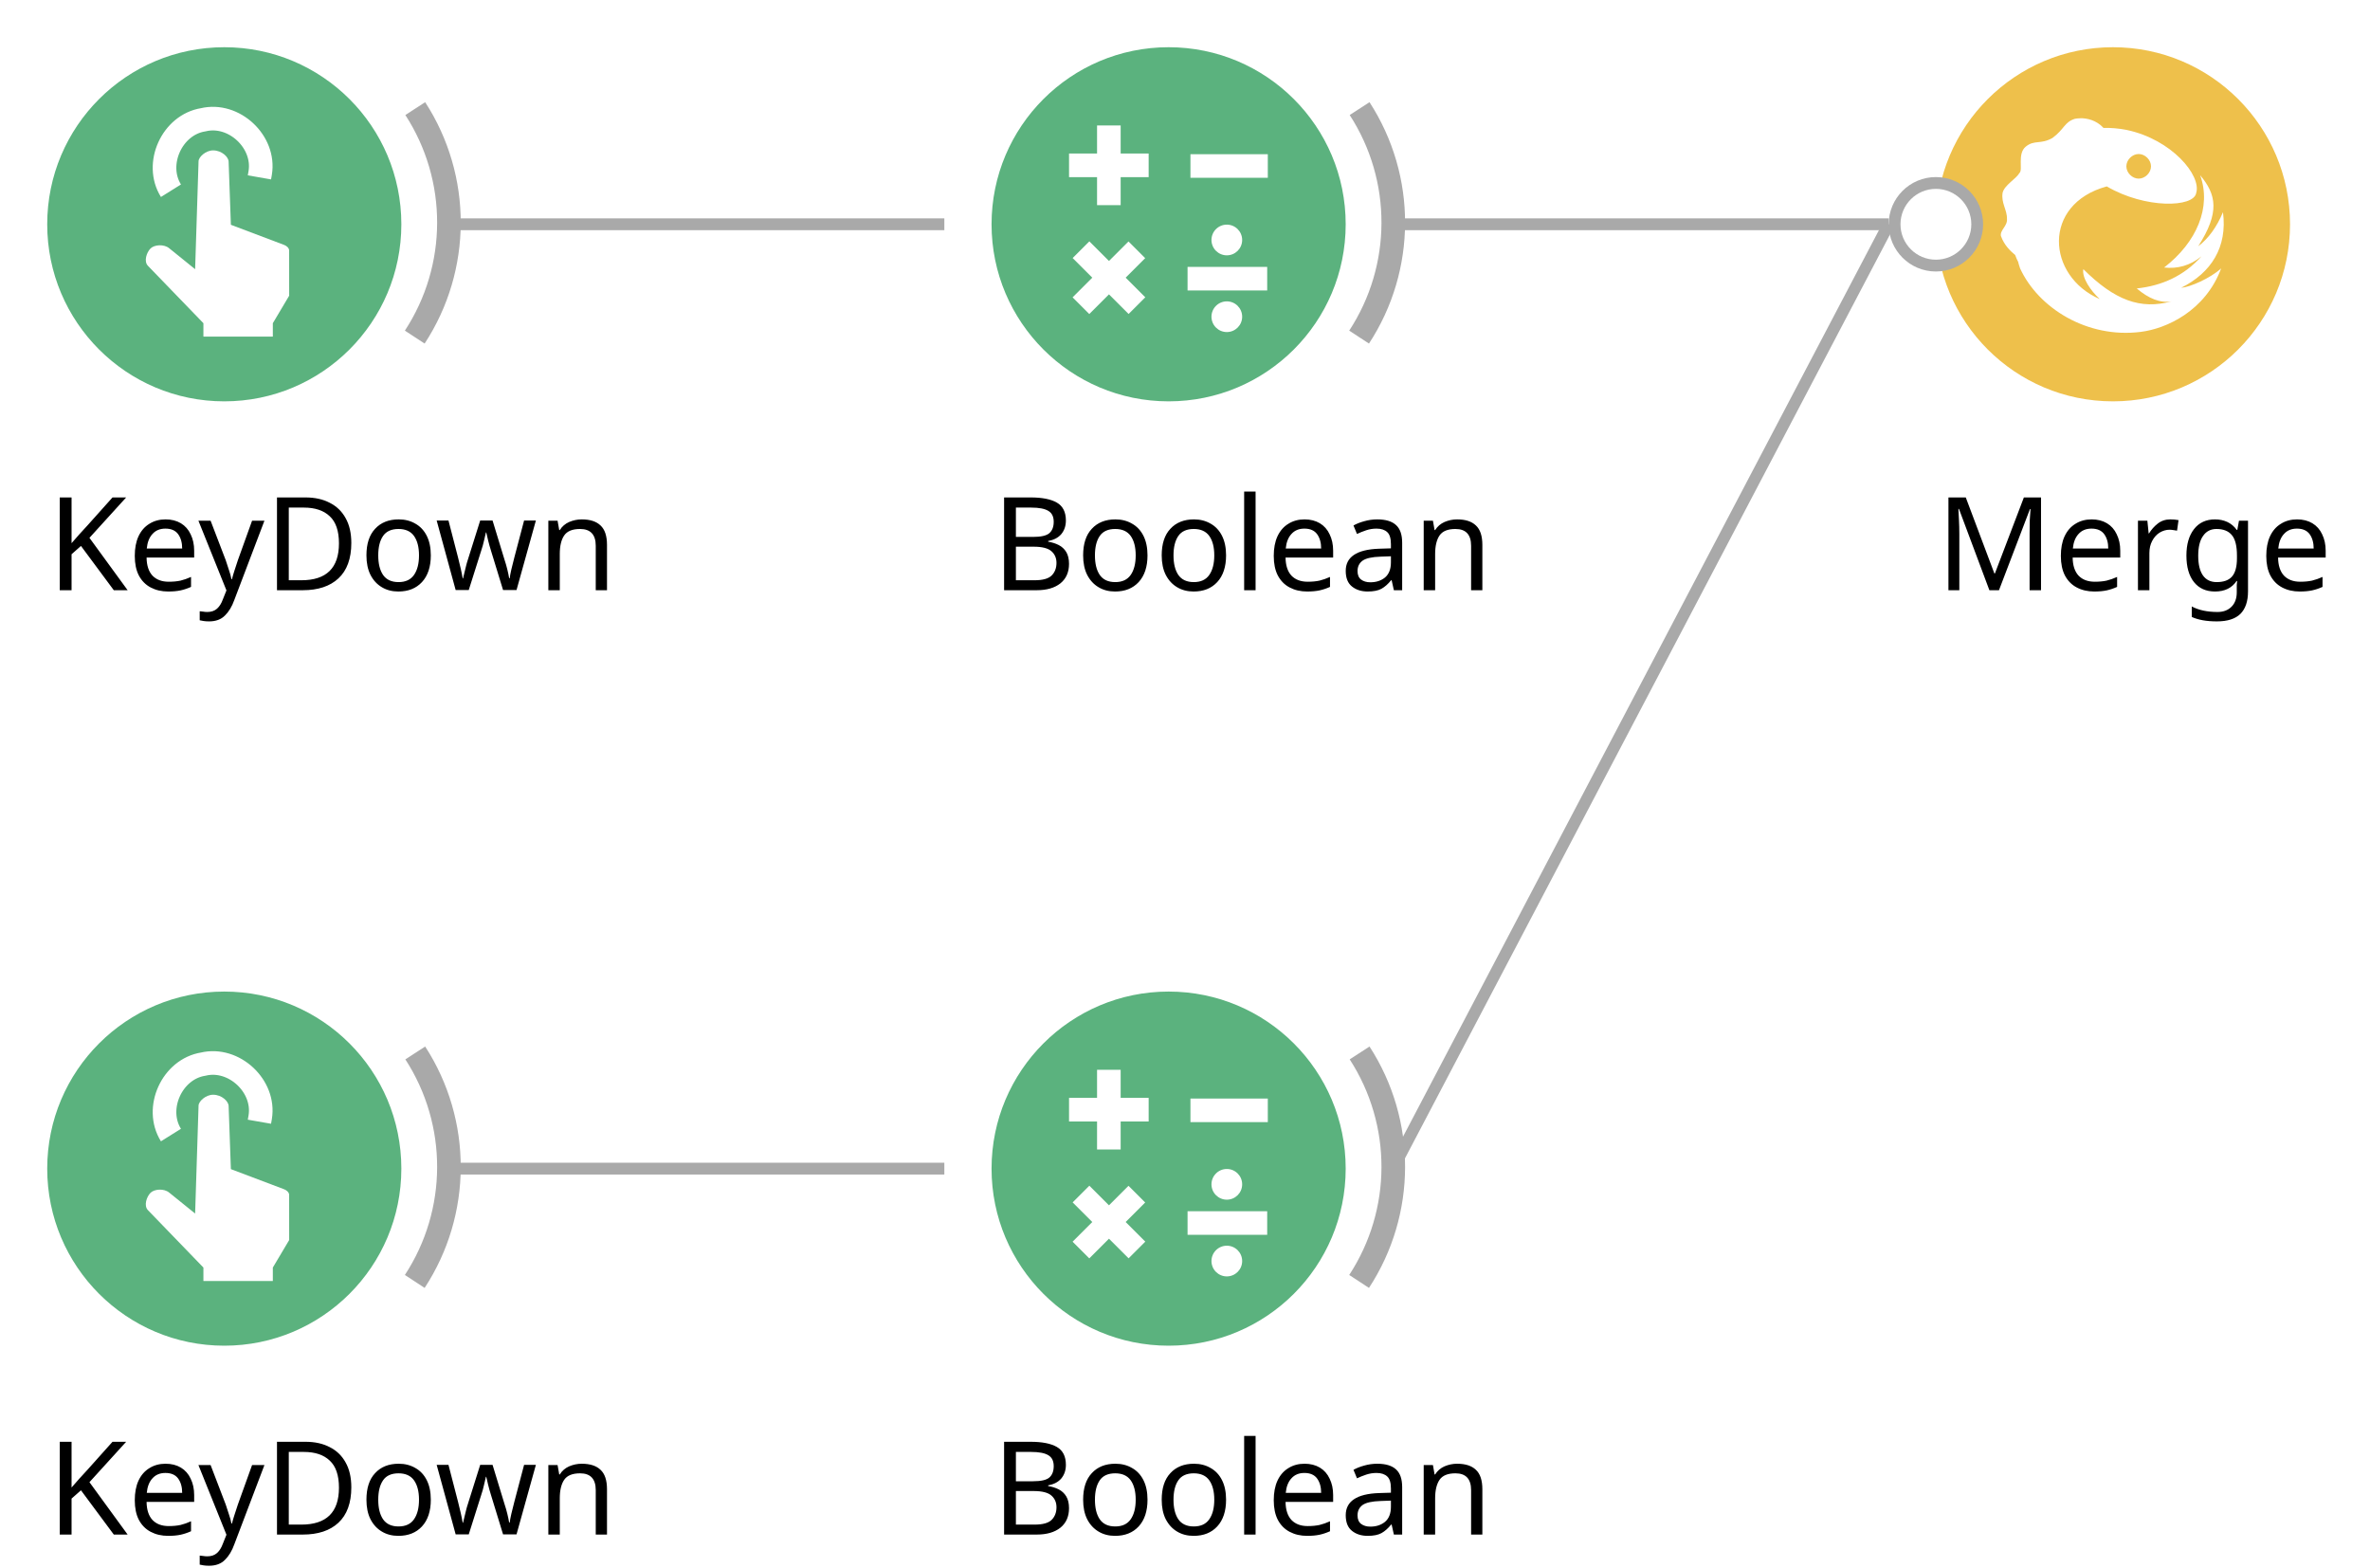
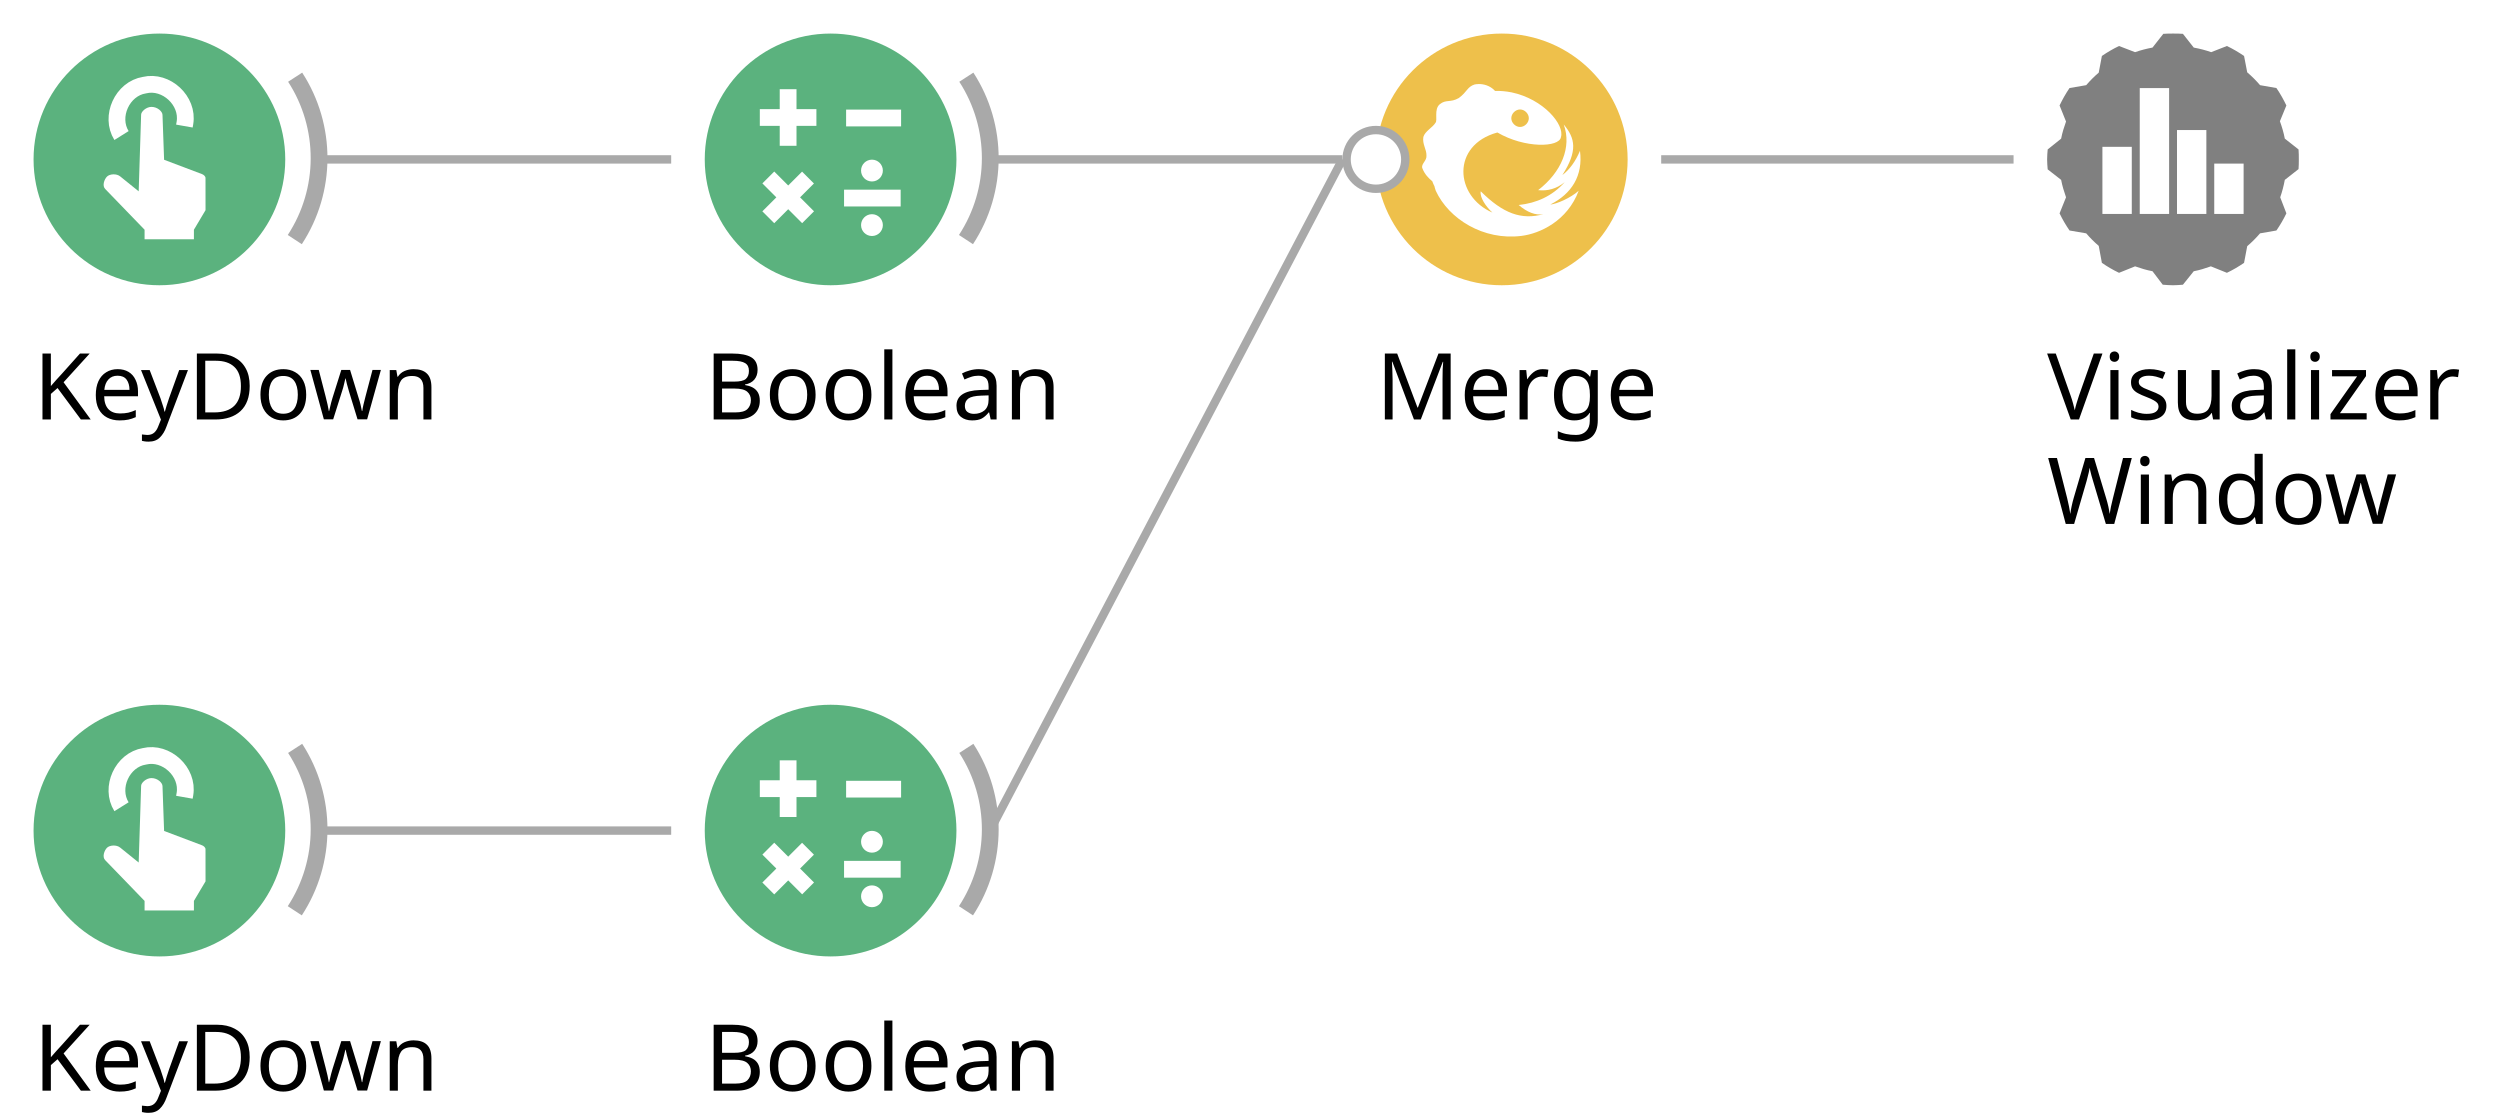
- <svg xmlns="http://www.w3.org/2000/svg" width="200.775" height="132.825" id="SvgGdi_output">
+ <svg xmlns="http://www.w3.org/2000/svg" width="297.979" height="132.825" id="SvgGdi_output">
  <style>text { fill: #000; } @media (prefers-color-scheme: dark) { text { fill: #eee; } }</style>
  <rect id="background" height="100.00%" style="fill:none;" width="100.00%" y="0.00" x="0.00" />
  <g style="shape-rendering:auto;" id="root_group">
-     <line y1="19.00" style="stroke:rgb(169,169,169);fill:none;stroke-linecap:butt;stroke-miterlimit:9;opacity:1;stroke-width:1;stroke-linejoin:miter;" id="2" x2="160.00" y2="19.00" x1="118.00" />
-     <line y1="99.00" style="stroke:rgb(169,169,169);fill:none;stroke-linecap:butt;stroke-miterlimit:9;opacity:1;stroke-width:1;stroke-linejoin:miter;" id="3" x2="160.00" y2="19.00" x1="118.00" />
-     <line y1="19.00" style="stroke:rgb(169,169,169);fill:none;stroke-linecap:butt;stroke-miterlimit:9;opacity:1;stroke-width:1;stroke-linejoin:miter;" id="4" x2="80.00" y2="19.00" x1="38.00" />
-     <line y1="99.00" style="stroke:rgb(169,169,169);fill:none;stroke-linecap:butt;stroke-miterlimit:9;opacity:1;stroke-width:1;stroke-linejoin:miter;" id="5" x2="80.00" y2="99.00" x1="38.00" />
-     <ellipse id="38" cy="15.00" cx="15.00" transform="matrix(1.00 0.00 0.00 1.00 164.00 4.00 ) " rx="15.00" ry="15.00" style="stroke:none;opacity:1;fill:rgb(238,192,75);" />
-     <path style="stroke:none;fill-rule:evenodd;opacity:1;fill:rgb(255,255,255);" transform="matrix(1.00 0.00 0.00 1.00 164.00 4.00 ) " id="41" d="M 12.246 6.014 12.246 6.02 C 12.058 6.02 11.895 6.04 11.767 6.066 10.869 6.353 10.896 6.934 9.877 7.686 8.863 8.264 8.353 7.82 7.615 8.42 6.878 9.016 7.393 10.383 7.084 10.648 6.777 11.18 5.826 11.655 5.652 12.326 5.509 13.185 6.042 13.797 6.021 14.533 6.083 15.146 5.411 15.495 5.508 15.992 5.797 16.804 6.354 17.292 6.617 17.518 6.663 17.55 6.7 17.599 6.715 17.602 6.791 17.792 6.859 17.986 6.955 18.166 6.95 18.14 6.949 18.114 6.943 18.088 6.998 18.305 7.055 18.524 7.133 18.738 8.683 22.099 12.814 24.686 17.342 24.117 19.541 23.848 22.824 22.332 24.166 18.738 23.22 19.587 21.532 20.324 20.777 20.381 23.33 19.105 24.707 16.937 24.32 13.975 23.792 15.233 23.093 16.201 22.221 16.865 24.075 13.976 23.757 12.481 22.385 10.84 23.366 13.539 22.097 16.534 19.332 18.664 20.452 18.785 21.517 18.516 22.502 17.713 21.013 19.374 19.15 20.208 17.014 20.436 18.034 21.303 19.018 21.695 19.959 21.527 17.345 22.249 15.155 21.454 12.49 18.801 12.351 19.515 13.105 20.628 13.883 21.338 9.373 19.383 8.976 13.296 14.469 11.793 14.472 11.793 14.475 11.794 14.478 11.793 17.75 13.707 21.865 13.581 22.051 12.344 22.509 10.861 19.965 7.805 16.162 7.008 15.462 6.871 14.792 6.817 14.154 6.836 14.167 6.836 14.179 6.836 14.191 6.826 13.584 6.177 12.81 6.012 12.246 6.014 z M 17.178 9.047 C 17.724 9.047 18.223 9.544 18.223 10.09 18.223 10.636 17.724 11.133 17.178 11.133 16.632 11.133 16.135 10.636 16.135 10.09 16.135 9.544 16.632 9.047 17.178 9.047 z " />
-     <ellipse id="42" cy="19.00" cx="164.00" rx="3.00" ry="3.00" style="stroke:rgb(169,169,169);fill:none;stroke-linecap:butt;stroke-miterlimit:9;opacity:1;stroke-width:2;stroke-linejoin:miter;" />
-     <ellipse id="43" cy="19.00" cx="164.00" rx="3.00" ry="3.00" style="stroke:none;opacity:1;fill:rgb(255,255,255);" />
-     <text id="44" transform="matrix(1.00 0.00 0.00 1.00 0.00 0.00 ) " x="164.00px" y="39.00px" style="stroke:none;clip-path:url(#46_text_clipper);font-family:Microsoft Sans Serif;font-size:8.25pt;opacity:1;">
-       <tspan dy="8.25pt" id="48">Merge</tspan>
+     <line y1="19.00" style="stroke:rgb(169,169,169);fill:none;stroke-linecap:butt;stroke-miterlimit:9;opacity:1;stroke-width:1;stroke-linejoin:miter;" id="2" x2="240.00" y2="19.00" x1="198.00" />
+     <line y1="19.00" style="stroke:rgb(169,169,169);fill:none;stroke-linecap:butt;stroke-miterlimit:9;opacity:1;stroke-width:1;stroke-linejoin:miter;" id="3" x2="160.00" y2="19.00" x1="118.00" />
+     <line y1="99.00" style="stroke:rgb(169,169,169);fill:none;stroke-linecap:butt;stroke-miterlimit:9;opacity:1;stroke-width:1;stroke-linejoin:miter;" id="4" x2="160.00" y2="19.00" x1="118.00" />
+     <line y1="19.00" style="stroke:rgb(169,169,169);fill:none;stroke-linecap:butt;stroke-miterlimit:9;opacity:1;stroke-width:1;stroke-linejoin:miter;" id="5" x2="80.00" y2="19.00" x1="38.00" />
+     <line y1="99.00" style="stroke:rgb(169,169,169);fill:none;stroke-linecap:butt;stroke-miterlimit:9;opacity:1;stroke-width:1;stroke-linejoin:miter;" id="6" x2="80.00" y2="99.00" x1="38.00" />
+     <path transform="matrix(1.00 0.00 0.00 1.00 244.00 4.00 ) " id="39" style="stroke:none;fill-rule:evenodd;opacity:1;fill:rgb(128,128,128);" d="M 15 0 C 15.401 0 15.794 0 16.187 0.033 L 17.476 1.671 C 18.195 1.804 18.878 1.977 19.552 2.218 L 21.429 1.483 C 22.14 1.823 22.829 2.227 23.473 2.67 L 23.849 4.621 C 24.395 5.087 24.913 5.605 25.379 6.151 L 27.33 6.494 C 27.773 7.138 28.177 7.861 28.517 8.571 L 27.746 10.448 C 27.987 11.122 28.196 11.805 28.329 12.523 L 29.967 13.813 C 29.998 14.206 30 14.599 30 15 30 15.392 29.997 15.769 29.967 16.154 L 28.329 17.44 C 28.198 18.146 28.017 18.852 27.782 19.516 L 28.517 21.429 C 28.176 22.143 27.775 22.826 27.33 23.473 L 25.379 23.813 C 24.913 24.358 24.395 24.877 23.849 25.342 L 23.473 27.33 C 22.828 27.774 22.14 28.177 21.429 28.517 L 19.516 27.746 C 18.851 27.982 18.184 28.198 17.476 28.329 L 16.187 29.934 C 15.793 29.965 15.401 30 15 30 14.599 30 14.173 29.966 13.78 29.934 L 12.56 28.329 C 11.862 28.2 11.141 27.977 10.484 27.746 L 8.571 28.517 C 7.856 28.176 7.174 27.776 6.527 27.33 L 6.151 25.306 C 5.617 24.848 5.114 24.348 4.658 23.813 L 2.67 23.473 C 2.225 22.826 1.824 22.143 1.483 21.429 L 2.254 19.516 C 2.023 18.859 1.8 18.138 1.671 17.44 L 0.066 16.187 C 0.035 15.794 -9.272993E-05 15.401 -9.272993E-05 15 -9.272993E-05 14.599 0.035 14.206 0.066 13.813 L 1.671 12.524 C 1.802 11.816 2.019 11.149 2.254 10.484 L 1.483 8.571 C 1.823 7.861 2.227 7.138 2.67 6.494 L 4.658 6.151 C 5.114 5.616 5.617 5.116 6.151 4.658 L 6.527 2.67 C 7.174 2.225 7.857 1.824 8.571 1.483 L 10.484 2.218 C 11.148 1.983 11.854 1.802 12.56 1.671 L 13.846 0.033 C 14.231 0.003 14.608 -0 15 -0 z " />
+     <rect id="46" height="8.00" style="stroke:none;opacity:1;fill:rgb(255,255,255);" transform="matrix(1.00 0.00 0.00 1.00 244.00 4.00 ) " width="3.50" y="13.50" x="6.59" />
+     <rect id="47" height="15.00" style="stroke:none;opacity:1;fill:rgb(255,255,255);" transform="matrix(1.00 0.00 0.00 1.00 244.00 4.00 ) " width="3.50" y="6.50" x="11.04" />
+     <rect id="48" height="10.00" style="stroke:none;opacity:1;fill:rgb(255,255,255);" transform="matrix(1.00 0.00 0.00 1.00 244.00 4.00 ) " width="3.50" y="11.50" x="15.48" />
+     <rect id="49" height="6.00" style="stroke:none;opacity:1;fill:rgb(255,255,255);" transform="matrix(1.00 0.00 0.00 1.00 244.00 4.00 ) " width="3.50" y="15.50" x="19.92" />
+     <text id="50" transform="matrix(1.00 0.00 0.00 1.00 0.00 0.00 ) " x="244.00px" y="39.00px" style="stroke:none;clip-path:url(#52_text_clipper);font-family:Microsoft Sans Serif;font-size:8.25pt;opacity:1;">
+       <tspan dy="8.25pt" id="54">Visualizer</tspan>
    </text>
-     <path d="M 31.179 5.2 C 34.998 11.092 34.981 18.682 31.136 24.557 " style="stroke:rgb(169,169,169);fill:none;stroke-linecap:butt;stroke-miterlimit:9;opacity:1;stroke-width:2;stroke-linejoin:miter;" transform="matrix(1.00 0.00 0.00 1.00 84.00 4.00 ) " id="53" />
-     <ellipse id="54" cy="15.00" cx="15.00" transform="matrix(1.00 0.00 0.00 1.00 84.00 4.00 ) " rx="15.00" ry="15.00" style="stroke:none;opacity:1;fill:rgb(91,178,126);" />
-     <path d="M 16.849 10.062 23.403 10.062 M 16.604 19.608 23.351 19.608 M 12.307 17.162 7.572 21.897 M 7.577 17.152 12.317 21.892 M 6.564 10.005 13.309 10.005 M 9.937 6.629 9.937 13.381 " style="stroke:rgb(255,255,255);fill:none;stroke-linecap:butt;stroke-miterlimit:9;opacity:1;stroke-width:2;stroke-linejoin:miter;" transform="matrix(1.00 0.00 0.00 1.00 84.00 4.00 ) " id="59" />
-     <ellipse id="60" cy="16.33" cx="19.93" transform="matrix(1.00 0.00 0.00 1.00 84.00 4.00 ) " rx="1.30" ry="1.30" style="stroke:none;opacity:1;fill:rgb(255,255,255);" />
-     <ellipse id="61" cy="22.83" cx="19.93" transform="matrix(1.00 0.00 0.00 1.00 84.00 4.00 ) " rx="1.30" ry="1.30" style="stroke:none;opacity:1;fill:rgb(255,255,255);" />
-     <text id="62" transform="matrix(1.00 0.00 0.00 1.00 0.00 0.00 ) " x="84.00px" y="39.00px" style="stroke:none;clip-path:url(#64_text_clipper);font-family:Microsoft Sans Serif;font-size:8.25pt;opacity:1;">
-       <tspan dy="8.25pt" id="66">Boolean</tspan>
+     <text id="56" transform="matrix(1.00 0.00 0.00 1.00 0.00 0.00 ) " x="244.00px" y="51.45px" style="stroke:none;clip-path:url(#58_text_clipper);font-family:Microsoft Sans Serif;font-size:8.25pt;opacity:1;">
+       <tspan dy="8.25pt" id="60">Window</tspan>
    </text>
-     <path d="M 31.179 5.2 C 34.998 11.092 34.981 18.682 31.136 24.557 " style="stroke:rgb(169,169,169);fill:none;stroke-linecap:butt;stroke-miterlimit:9;opacity:1;stroke-width:2;stroke-linejoin:miter;" transform="matrix(1.00 0.00 0.00 1.00 84.00 84.00 ) " id="68" />
-     <ellipse id="69" cy="15.00" cx="15.00" transform="matrix(1.00 0.00 0.00 1.00 84.00 84.00 ) " rx="15.00" ry="15.00" style="stroke:none;opacity:1;fill:rgb(91,178,126);" />
-     <path d="M 16.849 10.062 23.403 10.062 M 16.604 19.608 23.351 19.608 M 12.307 17.162 7.572 21.897 M 7.577 17.152 12.317 21.892 M 6.564 10.005 13.309 10.005 M 9.937 6.629 9.937 13.381 " style="stroke:rgb(255,255,255);fill:none;stroke-linecap:butt;stroke-miterlimit:9;opacity:1;stroke-width:2;stroke-linejoin:miter;" transform="matrix(1.00 0.00 0.00 1.00 84.00 84.00 ) " id="70" />
-     <ellipse id="71" cy="16.33" cx="19.93" transform="matrix(1.00 0.00 0.00 1.00 84.00 84.00 ) " rx="1.30" ry="1.30" style="stroke:none;opacity:1;fill:rgb(255,255,255);" />
-     <ellipse id="72" cy="22.83" cx="19.93" transform="matrix(1.00 0.00 0.00 1.00 84.00 84.00 ) " rx="1.30" ry="1.30" style="stroke:none;opacity:1;fill:rgb(255,255,255);" />
-     <text id="73" transform="matrix(1.00 0.00 0.00 1.00 0.00 0.00 ) " x="84.00px" y="119.00px" style="stroke:none;clip-path:url(#75_text_clipper);font-family:Microsoft Sans Serif;font-size:8.25pt;opacity:1;">
-       <tspan dy="8.25pt" id="77">Boolean</tspan>
+     <ellipse id="64" cy="15.00" cx="15.00" transform="matrix(1.00 0.00 0.00 1.00 164.00 4.00 ) " rx="15.00" ry="15.00" style="stroke:none;opacity:1;fill:rgb(238,192,75);" />
+     <path style="stroke:none;fill-rule:evenodd;opacity:1;fill:rgb(255,255,255);" transform="matrix(1.00 0.00 0.00 1.00 164.00 4.00 ) " id="67" d="M 12.246 6.014 12.246 6.02 C 12.058 6.02 11.895 6.04 11.767 6.066 10.869 6.353 10.896 6.934 9.877 7.686 8.863 8.264 8.353 7.82 7.615 8.42 6.878 9.016 7.393 10.383 7.084 10.648 6.777 11.18 5.826 11.655 5.652 12.326 5.509 13.185 6.042 13.797 6.021 14.533 6.083 15.146 5.411 15.495 5.508 15.992 5.797 16.804 6.354 17.292 6.617 17.518 6.663 17.55 6.7 17.599 6.715 17.602 6.791 17.792 6.859 17.986 6.955 18.166 6.95 18.14 6.949 18.114 6.943 18.088 6.998 18.305 7.055 18.524 7.133 18.738 8.683 22.099 12.814 24.686 17.342 24.117 19.541 23.848 22.824 22.332 24.166 18.738 23.22 19.587 21.532 20.324 20.777 20.381 23.33 19.105 24.707 16.937 24.32 13.975 23.792 15.233 23.093 16.201 22.221 16.865 24.075 13.976 23.757 12.481 22.385 10.84 23.366 13.539 22.097 16.534 19.332 18.664 20.452 18.785 21.517 18.516 22.502 17.713 21.013 19.374 19.15 20.208 17.014 20.436 18.034 21.303 19.018 21.695 19.959 21.527 17.345 22.249 15.155 21.454 12.49 18.801 12.351 19.515 13.105 20.628 13.883 21.338 9.373 19.383 8.976 13.296 14.469 11.793 14.472 11.793 14.475 11.794 14.478 11.793 17.75 13.707 21.865 13.581 22.051 12.344 22.509 10.861 19.965 7.805 16.162 7.008 15.462 6.871 14.792 6.817 14.154 6.836 14.167 6.836 14.179 6.836 14.191 6.826 13.584 6.177 12.81 6.012 12.246 6.014 z M 17.178 9.047 C 17.724 9.047 18.223 9.544 18.223 10.09 18.223 10.636 17.724 11.133 17.178 11.133 16.632 11.133 16.135 10.636 16.135 10.09 16.135 9.544 16.632 9.047 17.178 9.047 z " />
+     <ellipse id="68" cy="19.00" cx="164.00" rx="3.00" ry="3.00" style="stroke:rgb(169,169,169);fill:none;stroke-linecap:butt;stroke-miterlimit:9;opacity:1;stroke-width:2;stroke-linejoin:miter;" />
+     <ellipse id="69" cy="19.00" cx="164.00" rx="3.00" ry="3.00" style="stroke:none;opacity:1;fill:rgb(255,255,255);" />
+     <text id="70" transform="matrix(1.00 0.00 0.00 1.00 0.00 0.00 ) " x="164.00px" y="39.00px" style="stroke:none;clip-path:url(#72_text_clipper);font-family:Microsoft Sans Serif;font-size:8.25pt;opacity:1;">
+       <tspan dy="8.25pt" id="74">Merge</tspan>
    </text>
-     <path d="M 31.179 5.2 C 34.998 11.092 34.981 18.682 31.136 24.557 " style="stroke:rgb(169,169,169);fill:none;stroke-linecap:butt;stroke-miterlimit:9;opacity:1;stroke-width:2;stroke-linejoin:miter;" transform="matrix(1.00 0.00 0.00 1.00 4.00 4.00 ) " id="79" />
-     <ellipse id="80" cy="15.00" cx="15.00" transform="matrix(1.00 0.00 0.00 1.00 4.00 4.00 ) " rx="15.00" ry="15.00" style="stroke:none;opacity:1;fill:rgb(91,178,126);" />
-     <path d="M 8.54 18.526 C 8.155 18.14 8.427 17.373 8.751 17.049 9.069 16.731 9.886 16.655 10.34 17.036 L 12.53 18.805 12.821 9.664 C 12.821 9.306 13.425 8.74 14.053 8.74 14.799 8.74 15.368 9.316 15.368 9.695 L 15.559 15.043 20.064 16.746 C 20.25 16.81 20.495 16.995 20.495 17.222 L 20.498 21.05 19.113 23.38 19.113 24.518 13.232 24.518 13.232 23.38 z " style="stroke:none;fill-rule:evenodd;opacity:1;fill:rgb(255,255,255);" transform="matrix(1.00 0.00 0.00 1.00 4.00 4.00 ) " id="84" />
-     <path d="M 10.482 12.156 C 9.064 9.888 10.573 6.569 13.215 6.147 15.816 5.523 18.483 8.01 18.043 10.649 L 17.977 11.026 " style="stroke:rgb(255,255,255);fill:none;stroke-linecap:butt;stroke-miterlimit:9;opacity:1;stroke-width:2;stroke-linejoin:miter;" transform="matrix(1.00 0.00 0.00 1.00 4.00 4.00 ) " id="85" />
-     <text id="86" transform="matrix(1.00 0.00 0.00 1.00 0.00 0.00 ) " x="4.00px" y="39.00px" style="stroke:none;clip-path:url(#88_text_clipper);font-family:Microsoft Sans Serif;font-size:8.25pt;opacity:1;">
-       <tspan dy="8.25pt" id="90">KeyDown</tspan>
+     <path d="M 31.179 5.2 C 34.998 11.092 34.981 18.682 31.136 24.557 " style="stroke:rgb(169,169,169);fill:none;stroke-linecap:butt;stroke-miterlimit:9;opacity:1;stroke-width:2;stroke-linejoin:miter;" transform="matrix(1.00 0.00 0.00 1.00 84.00 4.00 ) " id="79" />
+     <ellipse id="80" cy="15.00" cx="15.00" transform="matrix(1.00 0.00 0.00 1.00 84.00 4.00 ) " rx="15.00" ry="15.00" style="stroke:none;opacity:1;fill:rgb(91,178,126);" />
+     <path d="M 16.849 10.062 23.403 10.062 M 16.604 19.608 23.351 19.608 M 12.307 17.162 7.572 21.897 M 7.577 17.152 12.317 21.892 M 6.564 10.005 13.309 10.005 M 9.937 6.629 9.937 13.381 " style="stroke:rgb(255,255,255);fill:none;stroke-linecap:butt;stroke-miterlimit:9;opacity:1;stroke-width:2;stroke-linejoin:miter;" transform="matrix(1.00 0.00 0.00 1.00 84.00 4.00 ) " id="85" />
+     <ellipse id="86" cy="16.33" cx="19.93" transform="matrix(1.00 0.00 0.00 1.00 84.00 4.00 ) " rx="1.30" ry="1.30" style="stroke:none;opacity:1;fill:rgb(255,255,255);" />
+     <ellipse id="87" cy="22.83" cx="19.93" transform="matrix(1.00 0.00 0.00 1.00 84.00 4.00 ) " rx="1.30" ry="1.30" style="stroke:none;opacity:1;fill:rgb(255,255,255);" />
+     <text id="88" transform="matrix(1.00 0.00 0.00 1.00 0.00 0.00 ) " x="84.00px" y="39.00px" style="stroke:none;clip-path:url(#90_text_clipper);font-family:Microsoft Sans Serif;font-size:8.25pt;opacity:1;">
+       <tspan dy="8.25pt" id="92">Boolean</tspan>
    </text>
-     <path d="M 31.179 5.2 C 34.998 11.092 34.981 18.682 31.136 24.557 " style="stroke:rgb(169,169,169);fill:none;stroke-linecap:butt;stroke-miterlimit:9;opacity:1;stroke-width:2;stroke-linejoin:miter;" transform="matrix(1.00 0.00 0.00 1.00 4.00 84.00 ) " id="92" />
-     <ellipse id="93" cy="15.00" cx="15.00" transform="matrix(1.00 0.00 0.00 1.00 4.00 84.00 ) " rx="15.00" ry="15.00" style="stroke:none;opacity:1;fill:rgb(91,178,126);" />
-     <path d="M 8.54 18.526 C 8.155 18.14 8.427 17.373 8.751 17.049 9.069 16.731 9.886 16.655 10.34 17.036 L 12.53 18.805 12.821 9.664 C 12.821 9.306 13.425 8.74 14.053 8.74 14.799 8.74 15.368 9.316 15.368 9.695 L 15.559 15.043 20.064 16.746 C 20.25 16.81 20.495 16.995 20.495 17.222 L 20.498 21.05 19.113 23.38 19.113 24.518 13.232 24.518 13.232 23.38 z " style="stroke:none;fill-rule:evenodd;opacity:1;fill:rgb(255,255,255);" transform="matrix(1.00 0.00 0.00 1.00 4.00 84.00 ) " id="94" />
-     <path d="M 10.482 12.156 C 9.064 9.888 10.573 6.569 13.215 6.147 15.816 5.523 18.483 8.01 18.043 10.649 L 17.977 11.026 " style="stroke:rgb(255,255,255);fill:none;stroke-linecap:butt;stroke-miterlimit:9;opacity:1;stroke-width:2;stroke-linejoin:miter;" transform="matrix(1.00 0.00 0.00 1.00 4.00 84.00 ) " id="95" />
-     <text id="96" transform="matrix(1.00 0.00 0.00 1.00 0.00 0.00 ) " x="4.00px" y="119.00px" style="stroke:none;clip-path:url(#98_text_clipper);font-family:Microsoft Sans Serif;font-size:8.25pt;opacity:1;">
-       <tspan dy="8.25pt" id="100">KeyDown</tspan>
+     <path d="M 31.179 5.2 C 34.998 11.092 34.981 18.682 31.136 24.557 " style="stroke:rgb(169,169,169);fill:none;stroke-linecap:butt;stroke-miterlimit:9;opacity:1;stroke-width:2;stroke-linejoin:miter;" transform="matrix(1.00 0.00 0.00 1.00 84.00 84.00 ) " id="94" />
+     <ellipse id="95" cy="15.00" cx="15.00" transform="matrix(1.00 0.00 0.00 1.00 84.00 84.00 ) " rx="15.00" ry="15.00" style="stroke:none;opacity:1;fill:rgb(91,178,126);" />
+     <path d="M 16.849 10.062 23.403 10.062 M 16.604 19.608 23.351 19.608 M 12.307 17.162 7.572 21.897 M 7.577 17.152 12.317 21.892 M 6.564 10.005 13.309 10.005 M 9.937 6.629 9.937 13.381 " style="stroke:rgb(255,255,255);fill:none;stroke-linecap:butt;stroke-miterlimit:9;opacity:1;stroke-width:2;stroke-linejoin:miter;" transform="matrix(1.00 0.00 0.00 1.00 84.00 84.00 ) " id="96" />
+     <ellipse id="97" cy="16.33" cx="19.93" transform="matrix(1.00 0.00 0.00 1.00 84.00 84.00 ) " rx="1.30" ry="1.30" style="stroke:none;opacity:1;fill:rgb(255,255,255);" />
+     <ellipse id="98" cy="22.83" cx="19.93" transform="matrix(1.00 0.00 0.00 1.00 84.00 84.00 ) " rx="1.30" ry="1.30" style="stroke:none;opacity:1;fill:rgb(255,255,255);" />
+     <text id="99" transform="matrix(1.00 0.00 0.00 1.00 0.00 0.00 ) " x="84.00px" y="119.00px" style="stroke:none;clip-path:url(#101_text_clipper);font-family:Microsoft Sans Serif;font-size:8.25pt;opacity:1;">
+       <tspan dy="8.25pt" id="103">Boolean</tspan>
+     </text>
+     <path d="M 31.179 5.2 C 34.998 11.092 34.981 18.682 31.136 24.557 " style="stroke:rgb(169,169,169);fill:none;stroke-linecap:butt;stroke-miterlimit:9;opacity:1;stroke-width:2;stroke-linejoin:miter;" transform="matrix(1.00 0.00 0.00 1.00 4.00 4.00 ) " id="105" />
+     <ellipse id="106" cy="15.00" cx="15.00" transform="matrix(1.00 0.00 0.00 1.00 4.00 4.00 ) " rx="15.00" ry="15.00" style="stroke:none;opacity:1;fill:rgb(91,178,126);" />
+     <path d="M 8.54 18.526 C 8.155 18.14 8.427 17.373 8.751 17.049 9.069 16.731 9.886 16.655 10.34 17.036 L 12.53 18.805 12.821 9.664 C 12.821 9.306 13.425 8.74 14.053 8.74 14.799 8.74 15.368 9.316 15.368 9.695 L 15.559 15.043 20.064 16.746 C 20.25 16.81 20.495 16.995 20.495 17.222 L 20.498 21.05 19.113 23.38 19.113 24.518 13.232 24.518 13.232 23.38 z " style="stroke:none;fill-rule:evenodd;opacity:1;fill:rgb(255,255,255);" transform="matrix(1.00 0.00 0.00 1.00 4.00 4.00 ) " id="110" />
+     <path d="M 10.482 12.156 C 9.064 9.888 10.573 6.569 13.215 6.147 15.816 5.523 18.483 8.01 18.043 10.649 L 17.977 11.026 " style="stroke:rgb(255,255,255);fill:none;stroke-linecap:butt;stroke-miterlimit:9;opacity:1;stroke-width:2;stroke-linejoin:miter;" transform="matrix(1.00 0.00 0.00 1.00 4.00 4.00 ) " id="111" />
+     <text id="112" transform="matrix(1.00 0.00 0.00 1.00 0.00 0.00 ) " x="4.00px" y="39.00px" style="stroke:none;clip-path:url(#114_text_clipper);font-family:Microsoft Sans Serif;font-size:8.25pt;opacity:1;">
+       <tspan dy="8.25pt" id="116">KeyDown</tspan>
+     </text>
+     <path d="M 31.179 5.2 C 34.998 11.092 34.981 18.682 31.136 24.557 " style="stroke:rgb(169,169,169);fill:none;stroke-linecap:butt;stroke-miterlimit:9;opacity:1;stroke-width:2;stroke-linejoin:miter;" transform="matrix(1.00 0.00 0.00 1.00 4.00 84.00 ) " id="118" />
+     <ellipse id="119" cy="15.00" cx="15.00" transform="matrix(1.00 0.00 0.00 1.00 4.00 84.00 ) " rx="15.00" ry="15.00" style="stroke:none;opacity:1;fill:rgb(91,178,126);" />
+     <path d="M 8.54 18.526 C 8.155 18.14 8.427 17.373 8.751 17.049 9.069 16.731 9.886 16.655 10.34 17.036 L 12.53 18.805 12.821 9.664 C 12.821 9.306 13.425 8.74 14.053 8.74 14.799 8.74 15.368 9.316 15.368 9.695 L 15.559 15.043 20.064 16.746 C 20.25 16.81 20.495 16.995 20.495 17.222 L 20.498 21.05 19.113 23.38 19.113 24.518 13.232 24.518 13.232 23.38 z " style="stroke:none;fill-rule:evenodd;opacity:1;fill:rgb(255,255,255);" transform="matrix(1.00 0.00 0.00 1.00 4.00 84.00 ) " id="120" />
+     <path d="M 10.482 12.156 C 9.064 9.888 10.573 6.569 13.215 6.147 15.816 5.523 18.483 8.01 18.043 10.649 L 17.977 11.026 " style="stroke:rgb(255,255,255);fill:none;stroke-linecap:butt;stroke-miterlimit:9;opacity:1;stroke-width:2;stroke-linejoin:miter;" transform="matrix(1.00 0.00 0.00 1.00 4.00 84.00 ) " id="121" />
+     <text id="122" transform="matrix(1.00 0.00 0.00 1.00 0.00 0.00 ) " x="4.00px" y="119.00px" style="stroke:none;clip-path:url(#124_text_clipper);font-family:Microsoft Sans Serif;font-size:8.25pt;opacity:1;">
+       <tspan dy="8.25pt" id="126">KeyDown</tspan>
    </text>
  </g>
  <defs id="clips_hatches_and_gradients">
-     <clipPath id="46_text_clipper">
-       <rect x="164.00" y="39.00" width="35.78" height="13.83" id="47" />
+     <clipPath id="52_text_clipper">
+       <rect x="244.00" y="39.00" width="52.98" height="27.65" id="53" />
    </clipPath>
-     <clipPath id="64_text_clipper">
-       <rect x="84.00" y="39.00" width="45.31" height="13.83" id="65" />
+     <clipPath id="58_text_clipper">
+       <rect x="244.00" y="51.45" width="52.98" height="27.65" id="59" />
    </clipPath>
-     <clipPath id="75_text_clipper">
-       <rect x="84.00" y="119.00" width="45.31" height="13.83" id="76" />
+     <clipPath id="72_text_clipper">
+       <rect x="164.00" y="39.00" width="35.78" height="13.83" id="73" />
    </clipPath>
-     <clipPath id="88_text_clipper">
-       <rect x="4.00" y="39.00" width="52.15" height="13.83" id="89" />
+     <clipPath id="90_text_clipper">
+       <rect x="84.00" y="39.00" width="45.31" height="13.83" id="91" />
    </clipPath>
-     <clipPath id="98_text_clipper">
-       <rect x="4.00" y="119.00" width="52.15" height="13.83" id="99" />
+     <clipPath id="101_text_clipper">
+       <rect x="84.00" y="119.00" width="45.31" height="13.83" id="102" />
+     </clipPath>
+     <clipPath id="114_text_clipper">
+       <rect x="4.00" y="39.00" width="52.15" height="13.83" id="115" />
+     </clipPath>
+     <clipPath id="124_text_clipper">
+       <rect x="4.00" y="119.00" width="52.15" height="13.83" id="125" />
    </clipPath>
  </defs>
</svg>
